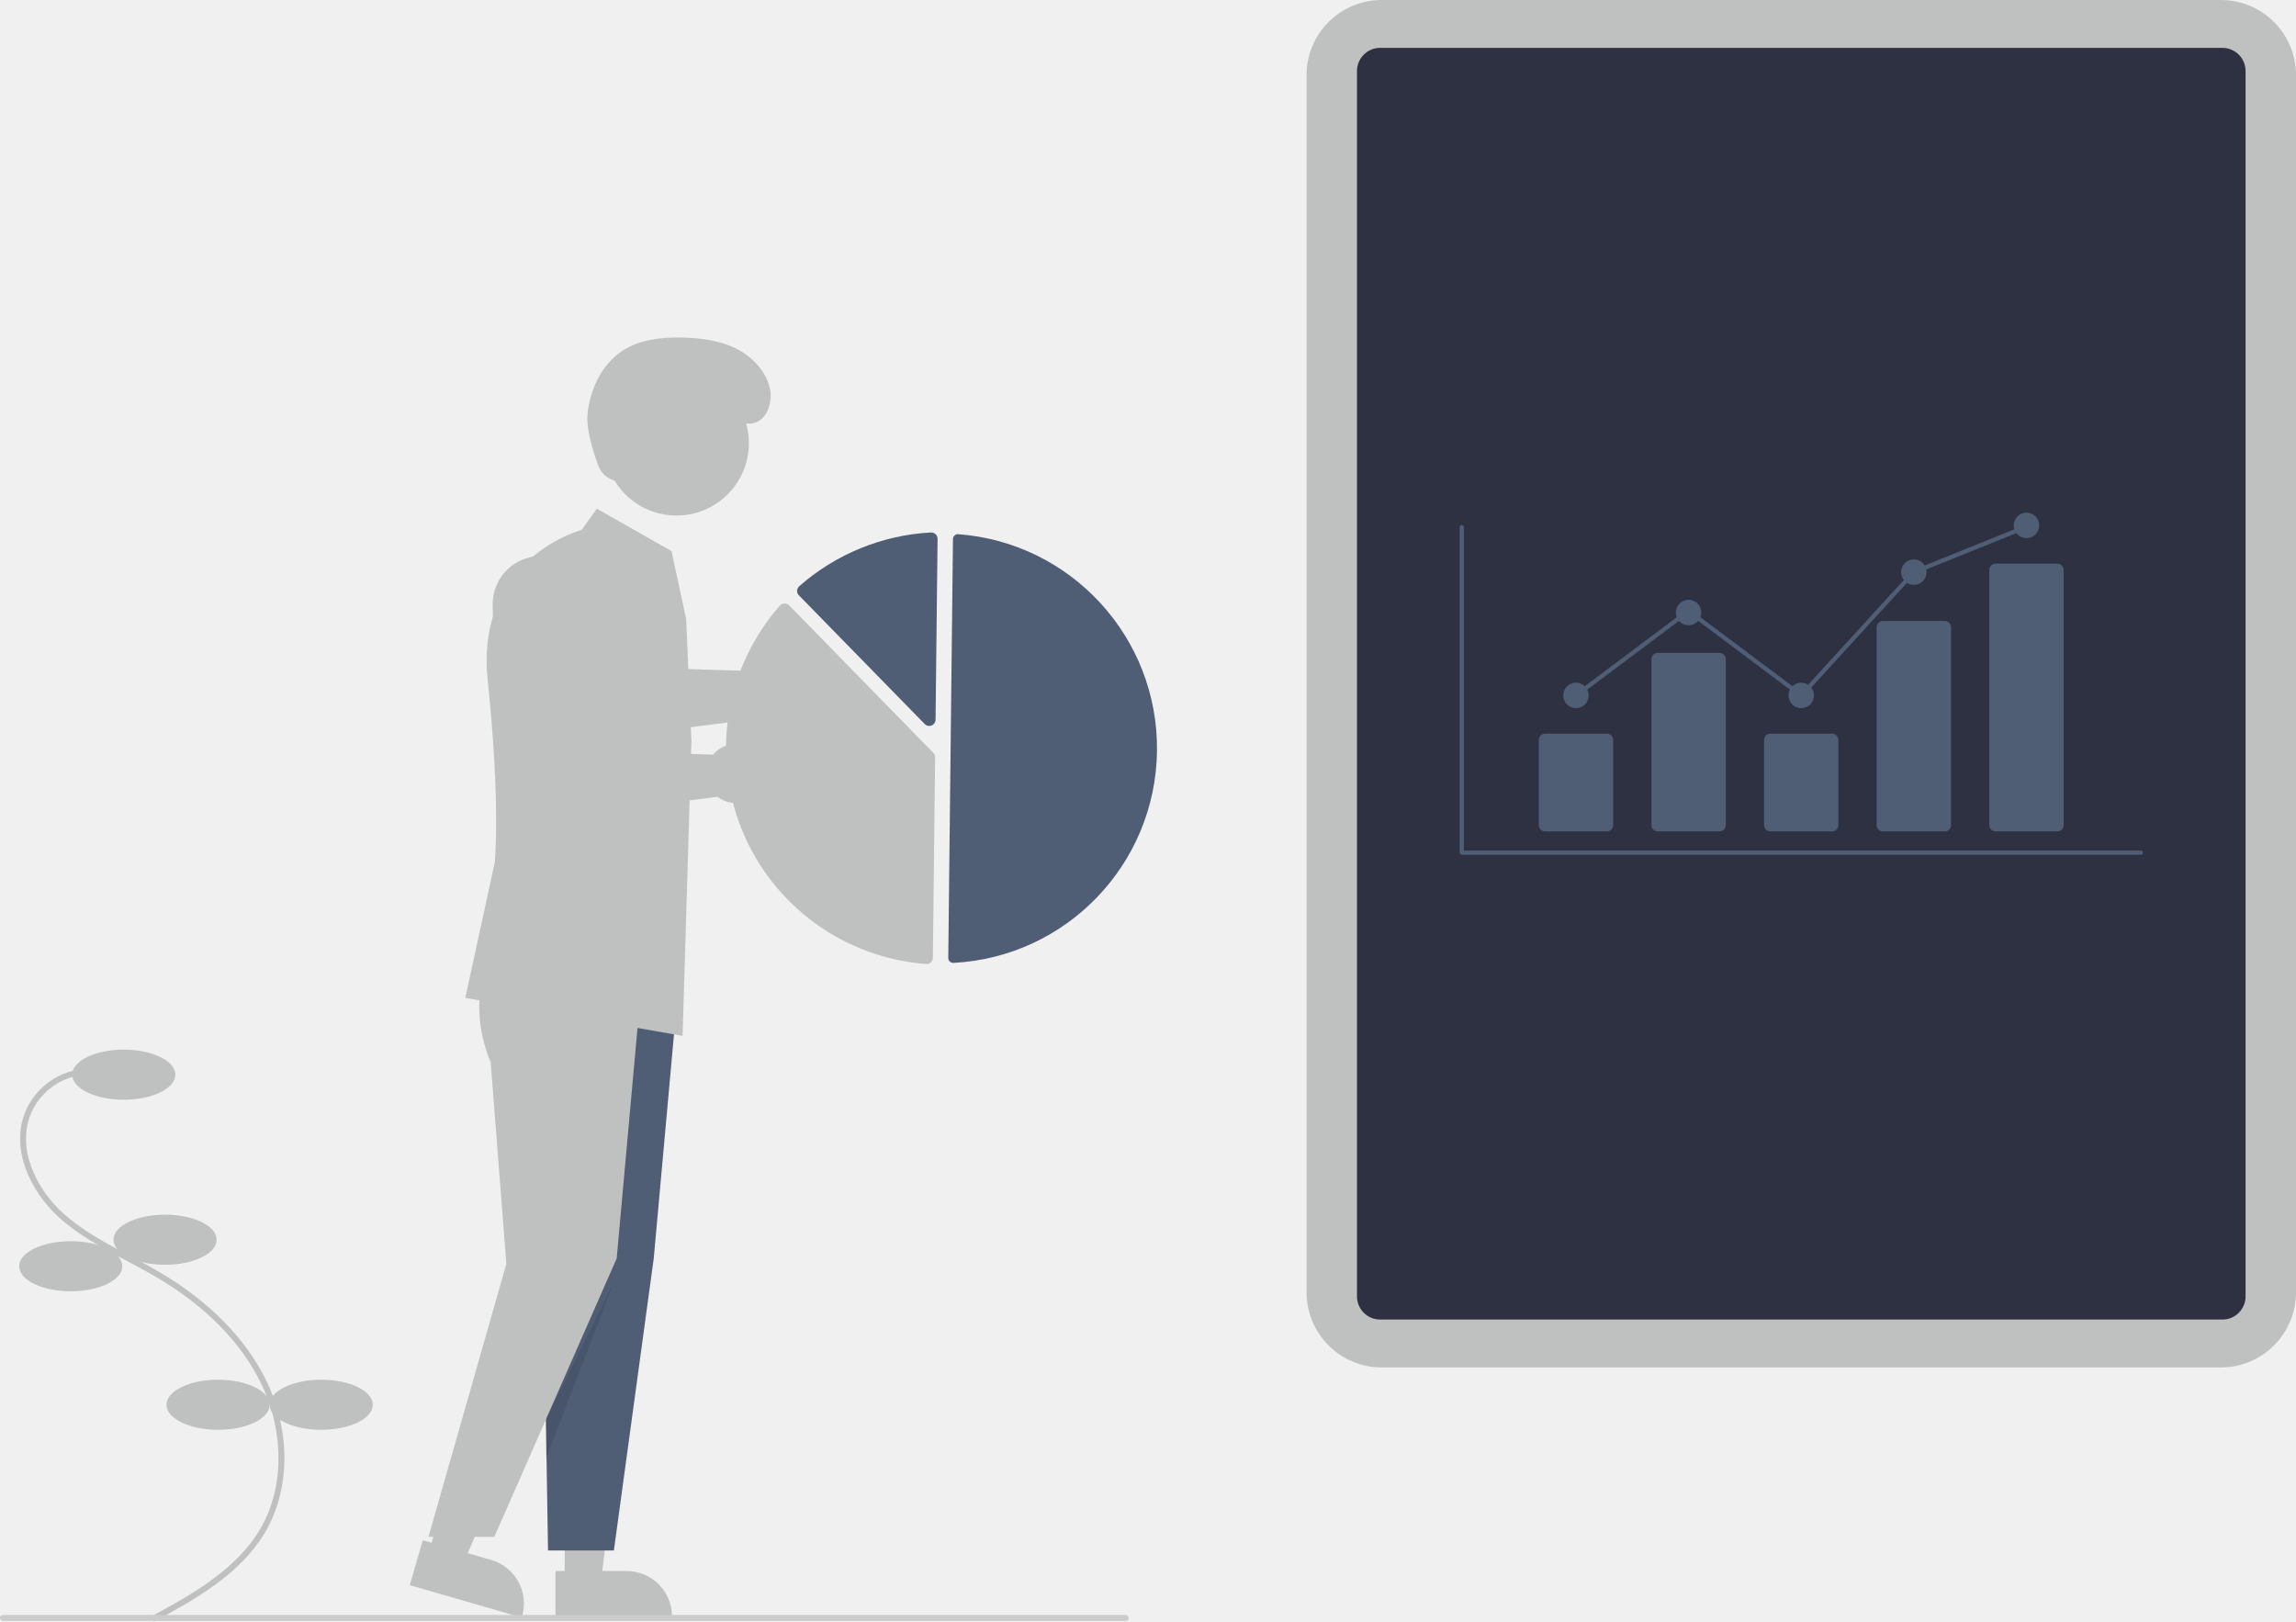
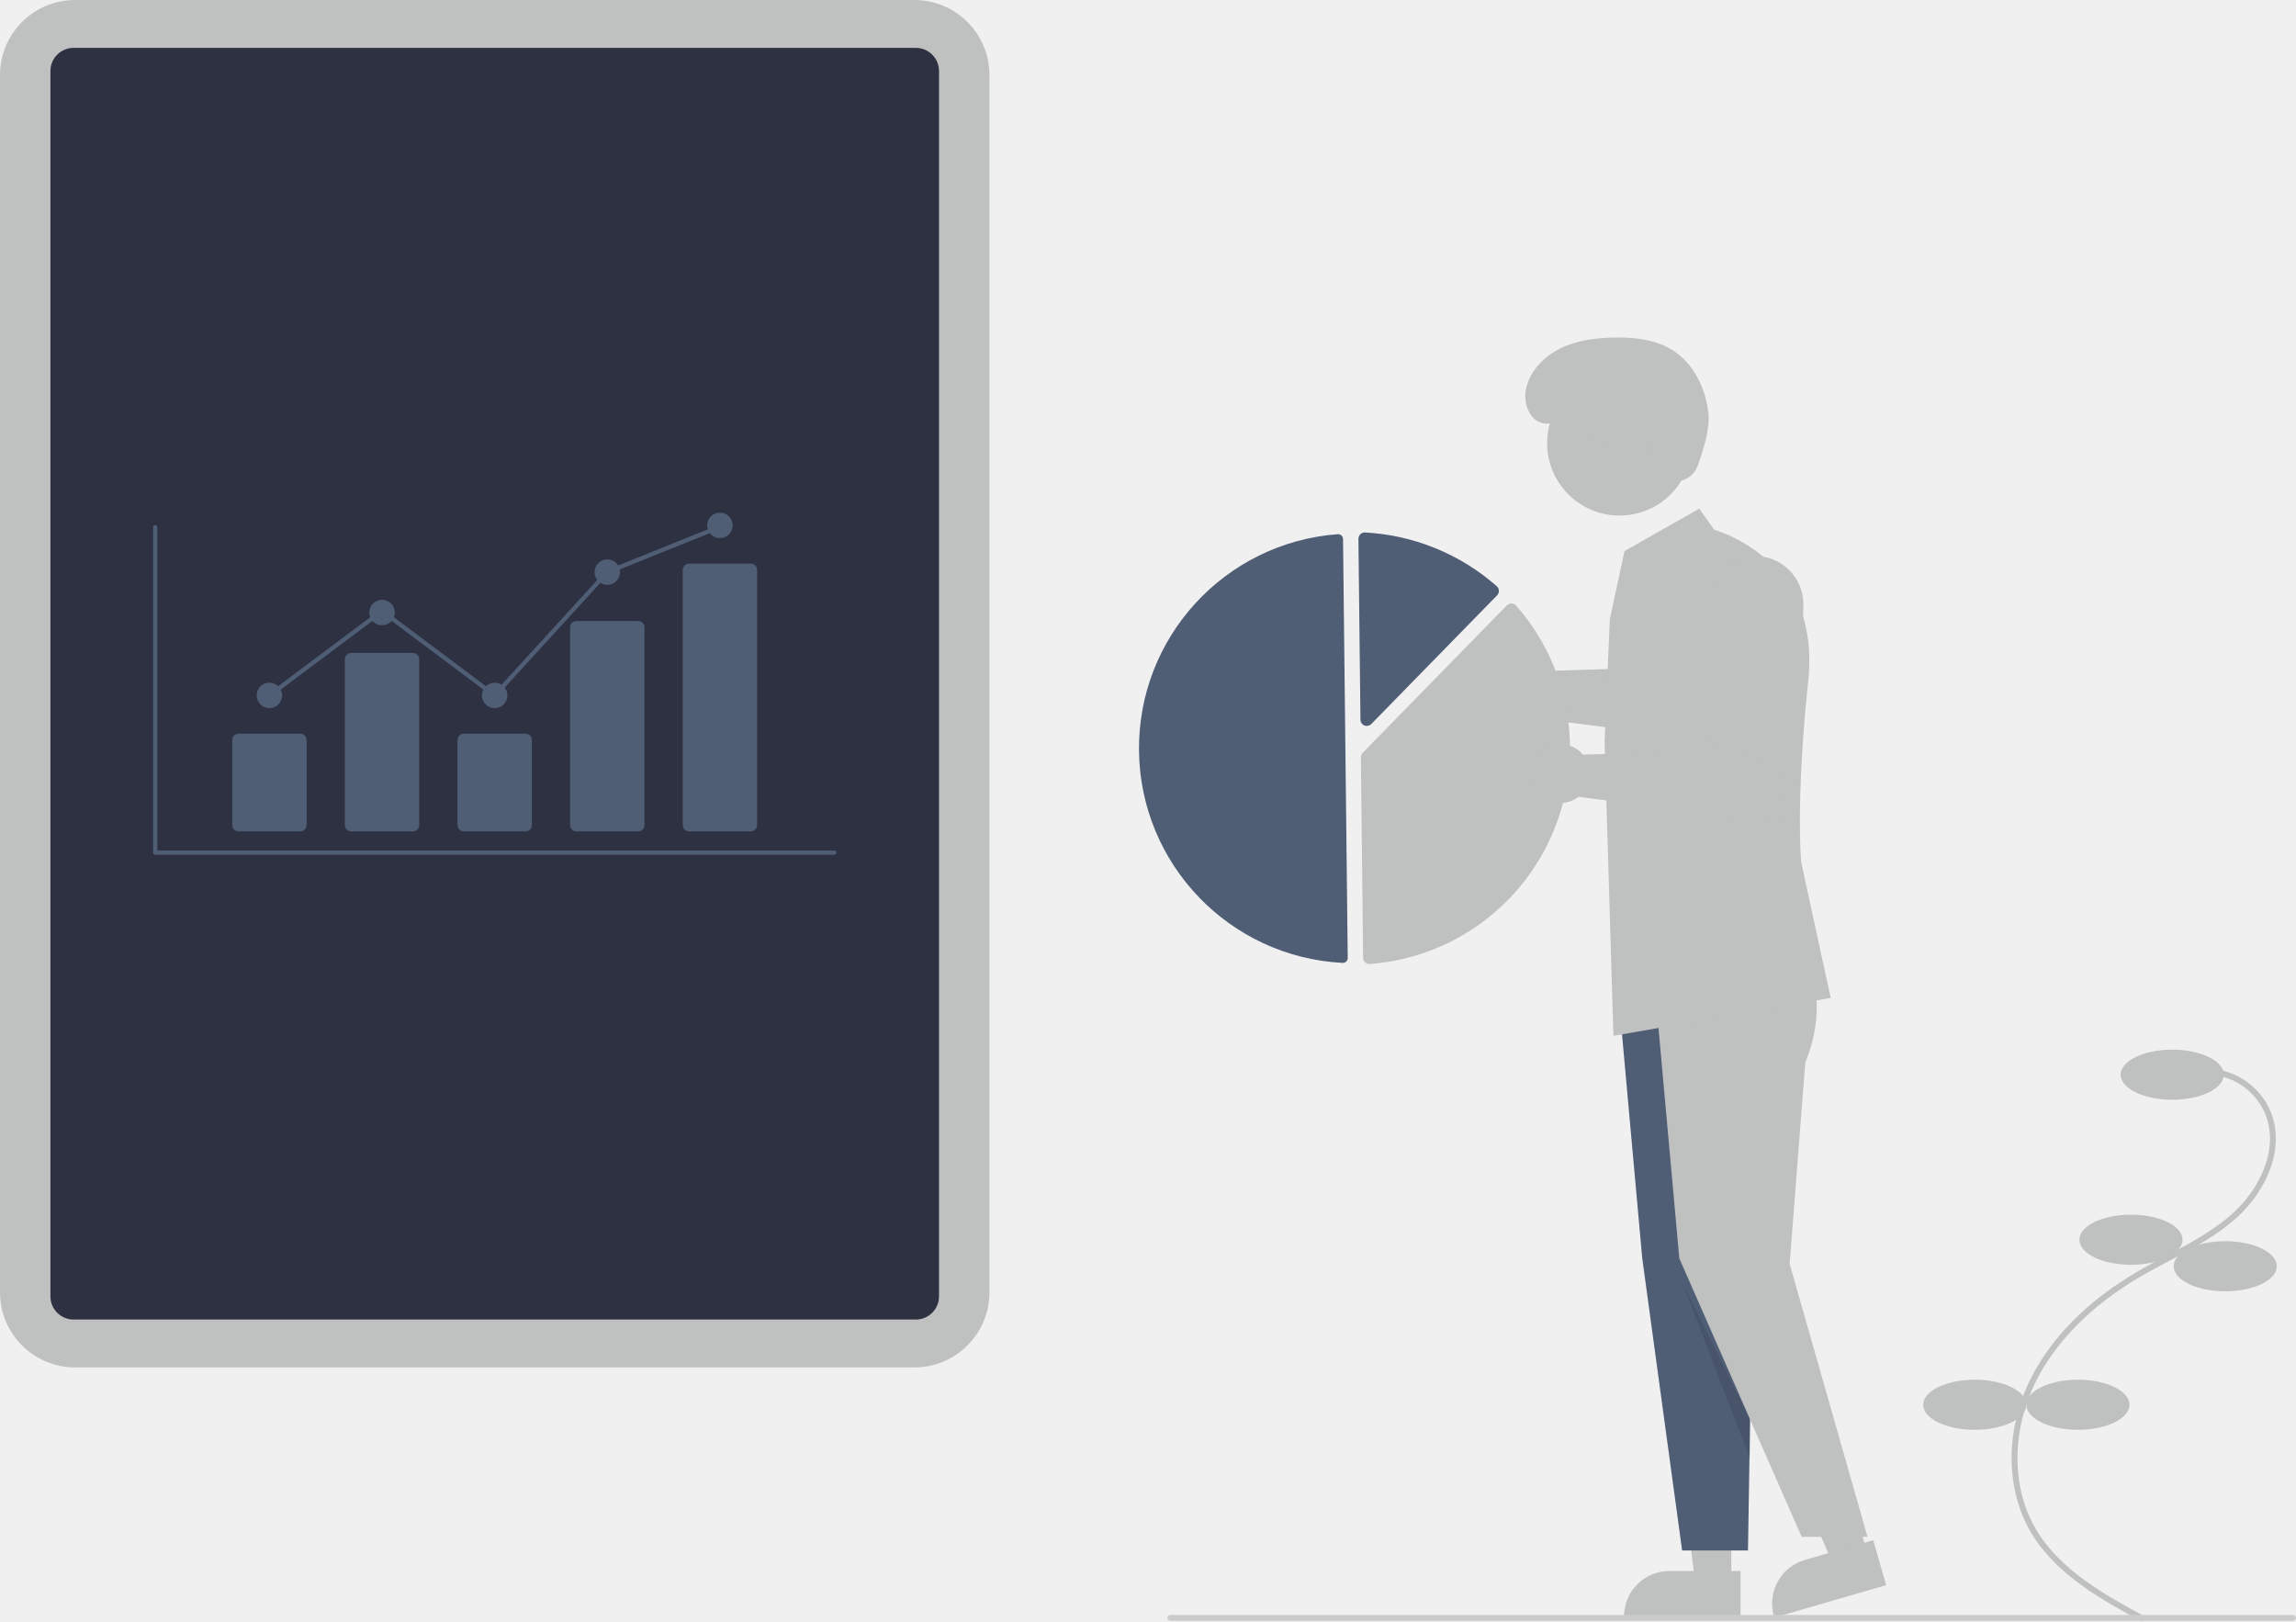
<svg xmlns="http://www.w3.org/2000/svg" id="b7342f9c-8658-4ac8-9cce-2636d2f50163" data-name="Layer 1" width="779.135" height="550.241" viewBox="0 0 779.135 550.241" version="1.1">
  <defs id="defs1717" />
-   <path d="M262.716,725.12l-.951-1.759c12.753-6.897,28.626-15.481,36.916-29.567,8.172-13.886,8.356-32.743.479-49.211-6.704-14.016-19.018-26.572-35.611-36.313-3.273-1.921-6.709-3.742-10.031-5.503-8.031-4.256-16.336-8.658-23.184-14.903-9.432-8.601-16.568-23.035-11.249-35.891a23.856,23.856,0,0,1,20.677-14.467l.113,1.997a21.861,21.861,0,0,0-18.948,13.248c-4.943,11.947,1.839,25.505,10.754,33.636,6.661,6.074,14.852,10.415,22.773,14.613,3.342,1.771,6.797,3.603,10.108,5.546,16.938,9.943,29.526,22.798,36.403,37.174,8.16,17.061,7.946,36.637-.559,51.089C291.832,709.375,275.688,718.106,262.716,725.12Z" transform="translate(-210.4325 -174.8796)" fill="#f1f1f1" id="path1638" style="fill:#bfc0c0;fill-opacity:1" />
-   <ellipse cx="42.004" cy="364.667" rx="17.5" ry="8.5" fill="#f1f1f1" id="ellipse1640" style="fill:#bfc0c0;fill-opacity:1" />
-   <ellipse cx="56.004" cy="420.667" rx="17.5" ry="8.5" fill="#f1f1f1" id="ellipse1642" style="fill:#bfc0c0;fill-opacity:1" />
-   <ellipse cx="24.004" cy="429.667" rx="17.5" ry="8.5" fill="#f1f1f1" id="ellipse1644" style="fill:#bfc0c0;fill-opacity:1" />
-   <ellipse cx="74.004" cy="476.667" rx="17.5" ry="8.5" fill="#f1f1f1" id="ellipse1646" style="fill:#bfc0c0;fill-opacity:1" />
-   <ellipse cx="109.004" cy="476.667" rx="17.5" ry="8.5" fill="#f1f1f1" id="ellipse1648" style="fill:#bfc0c0;fill-opacity:1" />
-   <path d="M964.104,638.88H679.27a25.493,25.493,0,0,1-25.464-25.464V200.343a25.493,25.493,0,0,1,25.464-25.464H964.104a25.493,25.493,0,0,1,25.464,25.464v413.072A25.493,25.493,0,0,1,964.104,638.88Z" transform="translate(-210.4325 -174.8796)" fill="#e6e6e6" id="path1650" style="fill:#bfc0c0;fill-opacity:1" />
-   <path d="M964.605,622.633H678.769a7.858,7.858,0,0,1-7.85-7.85v-415.808a7.858,7.858,0,0,1,7.85-7.85H964.605a7.858,7.858,0,0,1,7.85,7.85v415.808A7.858,7.858,0,0,1,964.605,622.633Z" transform="translate(-210.4325 -174.8796)" fill="#fff" id="path1652" style="fill:#2d3142;fill-opacity:1" />
-   <path d="M936.898,464.929H706.476a.721.721,0,0,1-.721-.721V353.767a.721.721,0,0,1,1.442,0v109.72H936.898a.721.721,0,0,1,0,1.442Z" transform="translate(-210.4325 -174.8796)" fill="#3f3d56" id="path1656" style="fill:#4f5d75;fill-opacity:1" />
-   <path d="M755.707,456.997H734.75a2.143,2.143,0,0,1-2.141-2.14V425.966a2.143,2.143,0,0,1,2.141-2.14h20.958a2.143,2.143,0,0,1,2.141,2.14v28.89A2.143,2.143,0,0,1,755.707,456.997Z" transform="translate(-210.4325 -174.8796)" fill="#6c63ff" id="path1658" style="fill:#4f5d75;fill-opacity:1" />
-   <path d="M793.926,456.997H772.969a2.143,2.143,0,0,1-2.141-2.14V398.564a2.143,2.143,0,0,1,2.141-2.14h20.958a2.143,2.143,0,0,1,2.141,2.14v56.293A2.143,2.143,0,0,1,793.926,456.997Z" transform="translate(-210.4325 -174.8796)" fill="#6c63ff" id="path1660" style="fill:#4f5d75;fill-opacity:1" />
-   <path d="M832.145,456.997H811.188a2.143,2.143,0,0,1-2.141-2.14V425.966a2.143,2.143,0,0,1,2.141-2.14H832.145a2.143,2.143,0,0,1,2.141,2.14v28.89A2.143,2.143,0,0,1,832.145,456.997Z" transform="translate(-210.4325 -174.8796)" fill="#6c63ff" id="path1662" style="fill:#4f5d75;fill-opacity:1" />
-   <path d="M870.364,456.997H849.407a2.096,2.096,0,0,1-2.141-2.043V387.65a2.096,2.096,0,0,1,2.141-2.043h20.958a2.096,2.096,0,0,1,2.141,2.043v67.303A2.096,2.096,0,0,1,870.364,456.997Z" transform="translate(-210.4325 -174.8796)" fill="#6c63ff" id="path1664" style="fill:#4f5d75;fill-opacity:1" />
-   <path d="M908.584,456.997H887.626a2.143,2.143,0,0,1-2.141-2.14V368.277a2.143,2.143,0,0,1,2.141-2.14h20.958a2.143,2.143,0,0,1,2.141,2.14v86.58A2.143,2.143,0,0,1,908.584,456.997Z" transform="translate(-210.4325 -174.8796)" fill="#6c63ff" id="path1666" style="fill:#4f5d75;fill-opacity:1" />
-   <circle cx="534.796" cy="235.966" r="4.327" fill="#3f3d56" id="circle1668" style="fill:#4f5d75;fill-opacity:1" />
-   <circle cx="573.015" cy="207.843" r="4.327" fill="#3f3d56" id="circle1670" style="fill:#4f5d75;fill-opacity:1" />
-   <circle cx="611.234" cy="235.966" r="4.327" fill="#3f3d56" id="circle1672" style="fill:#4f5d75;fill-opacity:1" />
-   <circle cx="649.453" cy="194.141" r="4.327" fill="#3f3d56" id="circle1674" style="fill:#4f5d75;fill-opacity:1" />
-   <circle cx="687.672" cy="178.277" r="4.327" fill="#3f3d56" id="circle1676" style="fill:#4f5d75;fill-opacity:1" />
-   <polygon points="611.325 236.935 573.015 208.241 535.228 236.543 534.363 235.389 573.015 206.438 611.143 234.997 649.031 193.534 649.184 193.472 687.403 178.073 687.942 179.411 649.875 194.749 611.325 236.935" fill="#3f3d56" id="polygon1678" style="fill:#4f5d75;fill-opacity:1" />
-   <path d="M485.061,399.365a9.975,9.975,0,0,0-7.666,3.584l-44.81-1.401-1.754-7.554-23.189,11.316,3,20.689,68.29-8.744a9.996,9.996,0,1,0,6.129-17.89Z" transform="translate(-210.4325 -174.8796)" fill="#9f616a" id="path1680" style="fill:#bfc0c0;fill-opacity:1" />
-   <polygon points="191.627 537.085 203.887 537.085 209.72 489.797 191.625 489.798 191.627 537.085" fill="#9f616a" id="polygon1682" style="fill:#bfc0c0;fill-opacity:1" />
-   <path d="M398.933,707.962l24.144-.001h.001a15.387,15.387,0,0,1,15.386,15.386v.5l-39.531.001Z" transform="translate(-210.4325 -174.8796)" fill="#2f2e41" id="path1684" style="fill:#bfc0c0;fill-opacity:1" />
-   <polygon points="145.367 527.336 157.145 530.74 175.877 486.93 158.494 481.907 145.367 527.336" fill="#9f616a" id="polygon1686" style="fill:#bfc0c0;fill-opacity:1" />
-   <path d="M353.906,697.502l23.195,6.702.001 0a15.387,15.387,0,0,1,10.51,19.053l-.139.48-37.977-10.974Z" transform="translate(-210.4325 -174.8796)" fill="#2f2e41" id="path1688" style="fill:#bfc0c0;fill-opacity:1" />
-   <path d="M387.004,506.627s-4.361,12.166,2.518,28.766l5.308,68.368,1.571,97.232h22.35l13.526-99.122,8.123-89.878Z" transform="translate(-210.4325 -174.8796)" fill="#2f2e41" id="path1690" style="fill:#4f5d75;fill-opacity:1" />
-   <path d="M374.433,506.627s-4.361,12.166,2.518,28.766l5.308,68.368L355.831,696.365h22.35l41.526-94.493,8.123-89.878Z" transform="translate(-210.4325 -174.8796)" fill="#2f2e41" id="path1692" style="fill:#bfc0c0;fill-opacity:1" />
-   <circle cx="229.567" cy="150.377" r="24.561" fill="#9f616a" id="circle1694" style="fill:#bfc0c0;fill-opacity:1" />
-   <path d="M443.285,385.001l-4.977-23.127-25.344-14.39-5.139,7.195s-36.264,9.53-31.879,51.172,2.386,61.642,2.386,61.642l-10,46s3.078.529,73.729,12.871l3-100Z" transform="translate(-210.4325 -174.8796)" fill="#cbcbcb" id="path1696" style="fill:#bfc0c0;fill-opacity:1" />
-   <polygon points="208.266 435.17 185.251 481.659 185.251 494.985 208.266 435.17" opacity="0.1" id="polygon1698" />
-   <path d="M413.518,333.025c2.342,6.272,11.203,7.141,14.328,1.22a8.055,8.055,0,0,0,.591-1.439c.856-2.844.318-5.976,1.899-8.695a4.59,4.59,0,0,1,1.605-1.658c5.256-3.1,10.43,6.737,15.318,3.985,2.997-1.688,2.356-6.588,5.023-8.76,3.52-2.867,8.604,1.403,13.118.915,5.022-.542,7.398-6.904,6.306-11.836-1.331-6.014-6.037-10.896-11.558-13.627s-11.795-3.556-17.953-3.709c-6.997-.174-14.318.569-20.234,4.308-7.194,4.548-11.248,13.014-12.145,21.478C409.271,320.358,411.605,327.904,413.518,333.025Z" transform="translate(-210.4325 -174.8796)" fill="#2f2e41" id="path1700" style="fill:#bfc0c0;fill-opacity:1" />
-   <path d="M533.873,501.612c.036 0.0.072-0.0.109-.002a72.885,72.885,0,0,0,1.631-145.467,1.663,1.663,0,0,0-1.258.436,1.646,1.646,0,0,0-.538,1.205l-1.594,142.145a1.669,1.669,0,0,0,1.65,1.683Z" transform="translate(-210.4325 -174.8796)" fill="#3f3d56" id="path1702" style="fill:#4f5d75;fill-opacity:1" />
-   <path d="M476.712,379.647a2.146,2.146,0,0,1,1.506.643L527.153,430.335a2.123,2.123,0,0,1,.609,1.518l-.763,68.017a2.116,2.116,0,0,1-.691,1.549,2.148,2.148,0,0,1-1.615.561,73.362,73.362,0,0,1-49.612-121.606,2.149,2.149,0,0,1,1.551-.726C476.659,379.647,476.685,379.647,476.712,379.647Z" transform="translate(-210.4325 -174.8796)" fill="#e6e6e6" id="path1704" style="fill:#bfc0c0;fill-opacity:1" />
-   <path d="M526.471,355.561a2.155,2.155,0,0,1,1.464.598,2.117,2.117,0,0,1,.657,1.566l-.688,61.369a2.137,2.137,0,0,1-3.664,1.47L481.539,376.895a2.141,2.141,0,0,1,.036-3.028q.039-.038.079-.073A73.516,73.516,0,0,1,526.339,355.564C526.383,355.562,526.427,355.561,526.471,355.561Z" transform="translate(-210.4325 -174.8796)" fill="#6c63ff" id="path1706" style="fill:#4f5d75;fill-opacity:1" />
-   <path d="M460.061,427.365a9.975,9.975,0,0,0-7.666,3.584l-44.81-1.401-1.754-7.554-23.189,11.316,3,20.689,68.29-8.744a9.996,9.996,0,1,0,6.129-17.89Z" transform="translate(-210.4325 -174.8796)" fill="#9f616a" id="path1708" style="fill:#bfc0c0;fill-opacity:1" />
-   <path d="M378.864,441.831,377.618,380.198a16.321,16.321,0,1,1,32.639-.33v45.043Z" transform="translate(-210.4325 -174.8796)" fill="#cbcbcb" id="path1710" style="fill:#bfc0c0;fill-opacity:1" />
-   <path d="M592.433,724.88h-381a1,1,0,1,1,0-2h381a1,1,0,0,1,0,2Z" transform="translate(-210.4325 -174.8796)" fill="#cbcbcb" id="path1712" />
+   <path d="m 726.851,550.241 0.951,-1.759 c -12.753,-6.897 -28.626,-15.481 -36.916,-29.567 -8.172,-13.886 -8.356,-32.743 -0.479,-49.211 6.704,-14.016 19.018,-26.572 35.611,-36.313 3.273,-1.921 6.709,-3.742 10.031,-5.503 8.031,-4.256 16.336,-8.658 23.184,-14.903 9.432,-8.601 16.568,-23.035 11.249,-35.891 a -23.856,23.856 0 0 0 -20.677,-14.467 l -0.113,1.997 a -21.861,21.861 0 0 1 18.948,13.248 c 4.943,11.947 -1.839,25.505 -10.754,33.636 -6.661,6.074 -14.852,10.415 -22.773,14.613 -3.342,1.771 -6.797,3.603 -10.108,5.546 -16.938,9.943 -29.526,22.798 -36.403,37.174 -8.16,17.061 -7.946,36.637 0.559,51.089 8.573,14.566 24.717,23.297 37.688,30.312 z" fill="#f1f1f1" id="path1638" style="fill:#bfc0c0;fill-opacity:1" />
+   <ellipse cx="-737.131" cy="364.667" rx="17.5" ry="8.5" fill="#f1f1f1" id="ellipse1640" style="fill:#bfc0c0;fill-opacity:1" transform="scale(-1,1)" />
+   <ellipse cx="-723.131" cy="420.667" rx="17.5" ry="8.5" fill="#f1f1f1" id="ellipse1642" style="fill:#bfc0c0;fill-opacity:1" transform="scale(-1,1)" />
+   <ellipse cx="-755.131" cy="429.667" rx="17.5" ry="8.5" fill="#f1f1f1" id="ellipse1644" style="fill:#bfc0c0;fill-opacity:1" transform="scale(-1,1)" />
+   <ellipse cx="-705.131" cy="476.667" rx="17.5" ry="8.5" fill="#f1f1f1" id="ellipse1646" style="fill:#bfc0c0;fill-opacity:1" transform="scale(-1,1)" />
+   <ellipse cx="-670.131" cy="476.667" rx="17.5" ry="8.5" fill="#f1f1f1" id="ellipse1648" style="fill:#bfc0c0;fill-opacity:1" transform="scale(-1,1)" />
+   <path d="m 25.464,464 h 284.833 a -25.493,25.493 0 0 0 25.464,-25.464 V 25.464 A -25.493,25.493 0 0 0 310.297,0 H 25.464 A -25.493,25.493 0 0 0 0,25.464 v 413.072 A -25.493,25.493 0 0 0 25.464,464 Z" fill="#e6e6e6" id="path1650" style="fill:#bfc0c0;fill-opacity:1" />
+   <path d="m 24.962,447.753 h 285.836 a -7.858,7.858 0 0 0 7.85,-7.85 v -415.808 a -7.858,7.858 0 0 0 -7.85,-7.85 h -285.836 a -7.858,7.858 0 0 0 -7.85,7.85 v 415.808 a -7.858,7.858 0 0 0 7.85,7.85 z" fill="#fff" id="path1652" style="fill:#2d3142;fill-opacity:1" />
+   <path d="M 283.094,290.05 H 52.672 a -0.721,0.721 0 0 1 -0.721,-0.721 v -110.441 a -0.721,0.721 0 0 1 1.442,0 v 109.72 H 283.094 a -0.721,0.721 0 0 1 0,1.442 z" fill="#3f3d56" id="path1656" style="fill:#4f5d75;fill-opacity:1" />
+   <path d="M 101.903,282.117 H 80.946 a -2.143,2.143 0 0 1 -2.141,-2.14 v -28.89 a -2.143,2.143 0 0 1 2.141,-2.14 h 20.958 a -2.143,2.143 0 0 1 2.141,2.14 v 28.89 a -2.143,2.143 0 0 1 -2.141,2.14 z" fill="#6c63ff" id="path1658" style="fill:#4f5d75;fill-opacity:1" />
+   <path d="m 140.122,282.117 h -20.958 a -2.143,2.143 0 0 1 -2.141,-2.14 v -56.293 a -2.143,2.143 0 0 1 2.141,-2.14 h 20.958 a -2.143,2.143 0 0 1 2.141,2.14 v 56.293 a -2.143,2.143 0 0 1 -2.141,2.14 z" fill="#6c63ff" id="path1660" style="fill:#4f5d75;fill-opacity:1" />
+   <path d="m 178.342,282.117 h -20.958 a -2.143,2.143 0 0 1 -2.141,-2.14 v -28.89 a -2.143,2.143 0 0 1 2.141,-2.14 h 20.958 a -2.143,2.143 0 0 1 2.141,2.14 v 28.89 a -2.143,2.143 0 0 1 -2.141,2.14 z" fill="#6c63ff" id="path1662" style="fill:#4f5d75;fill-opacity:1" />
+   <path d="m 216.561,282.117 h -20.958 a -2.096,2.096 0 0 1 -2.141,-2.043 v -67.303 a -2.096,2.096 0 0 1 2.141,-2.043 h 20.958 a -2.096,2.096 0 0 1 2.141,2.043 v 67.303 a -2.096,2.096 0 0 1 -2.141,2.043 z" fill="#6c63ff" id="path1664" style="fill:#4f5d75;fill-opacity:1" />
+   <path d="m 254.78,282.117 h -20.958 a -2.143,2.143 0 0 1 -2.141,-2.14 v -86.58 a -2.143,2.143 0 0 1 2.141,-2.14 h 20.958 a -2.143,2.143 0 0 1 2.141,2.14 v 86.58 a -2.143,2.143 0 0 1 -2.141,2.14 z" fill="#6c63ff" id="path1666" style="fill:#4f5d75;fill-opacity:1" />
+   <circle cx="91.425" cy="235.966" r="4.327" fill="#3f3d56" id="circle1668" style="fill:#4f5d75;fill-opacity:1" />
+   <circle cx="129.644" cy="207.843" r="4.327" fill="#3f3d56" id="circle1670" style="fill:#4f5d75;fill-opacity:1" />
+   <circle cx="167.863" cy="235.966" r="4.327" fill="#3f3d56" id="circle1672" style="fill:#4f5d75;fill-opacity:1" />
+   <circle cx="206.082" cy="194.141" r="4.327" fill="#3f3d56" id="circle1674" style="fill:#4f5d75;fill-opacity:1" />
+   <circle cx="244.301" cy="178.277" r="4.327" fill="#3f3d56" id="circle1676" style="fill:#4f5d75;fill-opacity:1" />
+   <polygon points="534.363,235.389 573.015,206.438 611.143,234.997 649.031,193.534 649.184,193.472 687.403,178.073 687.942,179.411 649.875,194.749 611.325,236.935 573.015,208.241 535.228,236.543 " fill="#3f3d56" id="polygon1678" style="fill:#4f5d75;fill-opacity:1" transform="translate(-443.3713)" />
+   <path d="m 504.507,224.485 a -9.975,9.975 0 0 1 7.666,3.584 l 44.81,-1.401 1.754,-7.554 23.189,11.316 -3,20.689 -68.29,-8.744 a -9.996,9.996 0 1 1 -6.129,-17.89 z" fill="#9f616a" id="path1680" style="fill:#bfc0c0;fill-opacity:1" />
+   <polygon points="203.887,537.085 209.72,489.797 191.625,489.798 191.627,537.085 " fill="#9f616a" id="polygon1682" style="fill:#bfc0c0;fill-opacity:1" transform="matrix(-1,0,0,1,779.135,0)" />
+   <path d="m 590.635,533.083 -24.144,-10e-4 h -10e-4 a -15.387,15.387 0 0 0 -15.386,15.386 v 0.5 l 39.531,0.001 z" fill="#2f2e41" id="path1684" style="fill:#bfc0c0;fill-opacity:1" />
+   <polygon points="157.145,530.74 175.877,486.93 158.494,481.907 145.367,527.336 " fill="#9f616a" id="polygon1686" style="fill:#bfc0c0;fill-opacity:1" transform="matrix(-1,0,0,1,779.135,0)" />
+   <path d="m 635.661,522.623 -23.195,6.702 -9.4e-4,2.7e-4 a -15.387,15.387 0 0 0 -10.51,19.053 l 0.139,0.48 37.977,-10.974 z" fill="#2f2e41" id="path1688" style="fill:#bfc0c0;fill-opacity:1" />
+   <path d="m 602.563,331.748 c 0,0 4.361,12.166 -2.518,28.766 l -5.308,68.368 -1.571,97.232 h -22.35 l -13.526,-99.122 -8.123,-89.878 z" fill="#2f2e41" id="path1690" style="fill:#4f5d75;fill-opacity:1" />
+   <path d="m 615.134,331.748 c 0,0 4.361,12.166 -2.518,28.766 l -5.308,68.368 26.429,92.604 h -22.35 l -41.526,-94.493 -8.123,-89.878 z" fill="#2f2e41" id="path1692" style="fill:#bfc0c0;fill-opacity:1" />
+   <circle cx="-549.568" cy="150.377" r="24.561" fill="#9f616a" id="circle1694" style="fill:#bfc0c0;fill-opacity:1" transform="scale(-1,1)" />
+   <path d="m 546.283,210.121 4.977,-23.127 25.344,-14.39 5.139,7.195 c 0,0 36.264,9.53 31.879,51.172 -4.386,41.642 -2.386,61.642 -2.386,61.642 l 10,46 c 0,0 -3.078,0.529 -73.729,12.871 l -3,-100 z" fill="#cbcbcb" id="path1696" style="fill:#bfc0c0;fill-opacity:1" />
+   <polygon points="185.251,481.659 185.251,494.985 208.266,435.17 " opacity="0.1" id="polygon1698" transform="matrix(-1,0,0,1,779.135,0)" />
+   <path d="m 576.05,158.145 c -2.342,6.272 -11.203,7.141 -14.328,1.22 a -8.055,8.055 0 0 1 -0.591,-1.439 c -0.856,-2.844 -0.318,-5.976 -1.899,-8.695 a -4.59,4.59 0 0 0 -1.605,-1.658 c -5.256,-3.1 -10.43,6.737 -15.318,3.985 -2.997,-1.688 -2.356,-6.588 -5.023,-8.76 -3.52,-2.867 -8.604,1.403 -13.118,0.915 -5.022,-0.542 -7.398,-6.904 -6.306,-11.836 1.331,-6.014 6.037,-10.896 11.558,-13.627 5.521,-2.731 11.795,-3.556 17.953,-3.709 6.997,-0.174 14.318,0.569 20.234,4.308 7.194,4.548 11.248,13.014 12.145,21.478 0.546,5.149 -1.788,12.695 -3.701,17.816 z" fill="#2f2e41" id="path1700" style="fill:#bfc0c0;fill-opacity:1" />
+   <path d="m 455.695,326.732 c -0.036,3.9e-4 -0.072,-3.8e-4 -0.109,-0.002 a -72.885,72.885 0 0 1 -1.631,-145.467 -1.663,1.663 0 0 1 1.258,0.436 -1.646,1.646 0 0 1 0.538,1.205 l 1.594,142.145 a -1.669,1.669 0 0 1 -1.65,1.683 z" fill="#3f3d56" id="path1702" style="fill:#4f5d75;fill-opacity:1" />
+   <path d="m 512.856,204.768 a -2.146,2.146 0 0 0 -1.506,0.643 l -48.935,50.044 a -2.123,2.123 0 0 0 -0.609,1.518 l 0.763,68.017 a -2.116,2.116 0 0 0 0.691,1.549 -2.148,2.148 0 0 0 1.615,0.561 -73.362,73.362 0 0 0 49.612,-121.606 -2.149,2.149 0 0 0 -1.551,-0.726 c -0.026,-6.1e-4 -0.053,-7e-4 -0.079,-3.8e-4 z" fill="#e6e6e6" id="path1704" style="fill:#bfc0c0;fill-opacity:1" />
+   <path d="m 463.096,180.682 a -2.155,2.155 0 0 0 -1.464,0.598 -2.117,2.117 0 0 0 -0.657,1.566 l 0.688,61.369 a -2.137,2.137 0 0 0 3.664,1.47 l 42.702,-43.67 a -2.141,2.141 0 0 0 -0.036,-3.028 q -0.039,-0.038 -0.079,-0.073 a -73.516,73.516 0 0 0 -44.685,-18.229 c -0.044,-0.002 -0.088,-0.003 -0.133,-0.003 z" fill="#6c63ff" id="path1706" style="fill:#4f5d75;fill-opacity:1" />
+   <path d="m 529.507,252.485 a -9.975,9.975 0 0 1 7.666,3.584 l 44.81,-1.401 1.754,-7.554 23.189,11.316 -3,20.689 -68.29,-8.744 a -9.996,9.996 0 1 1 -6.129,-17.89 z" fill="#9f616a" id="path1708" style="fill:#bfc0c0;fill-opacity:1" />
+   <path d="m 610.704,266.951 1.246,-61.633 a -16.321,16.321 0 1 0 -32.639,-0.33 v 45.043 z" fill="#cbcbcb" id="path1710" style="fill:#bfc0c0;fill-opacity:1" />
+   <path d="m 397.135,550 h 381 a -1,1 0 1 0 0,-2 h -381 a -1,1 0 0 0 0,2 z" fill="#cbcbcb" id="path1712" />
</svg>
